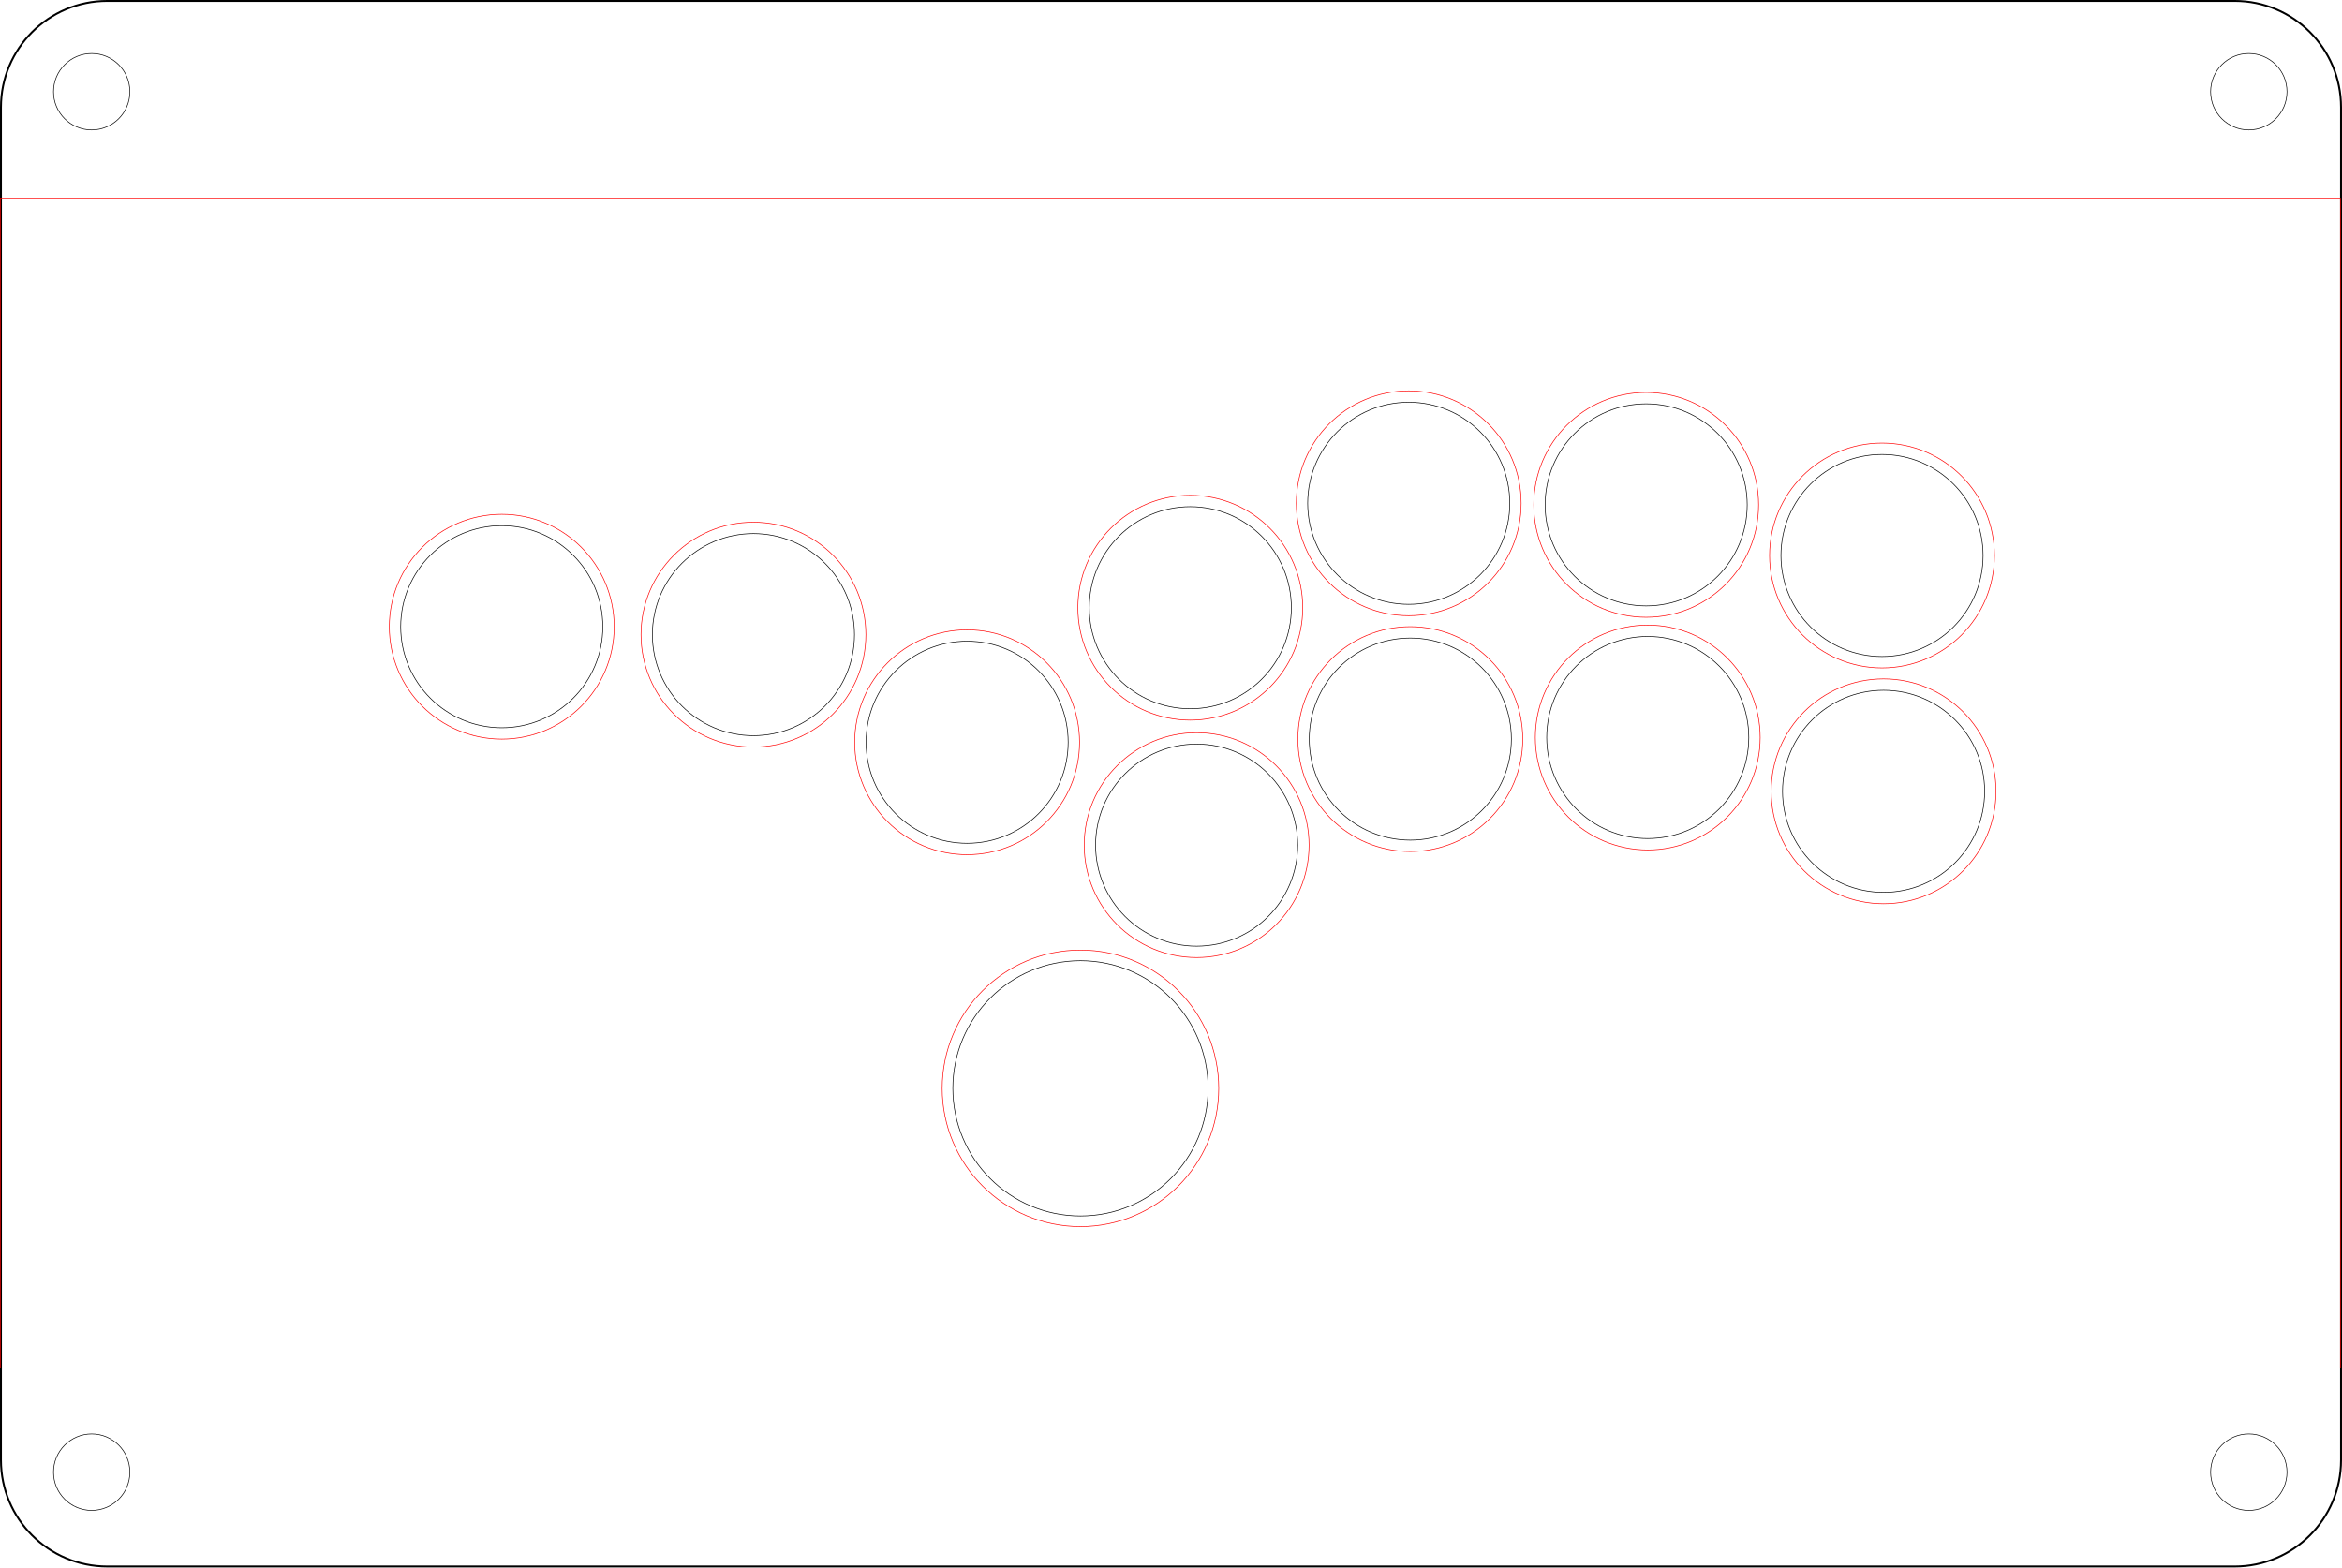
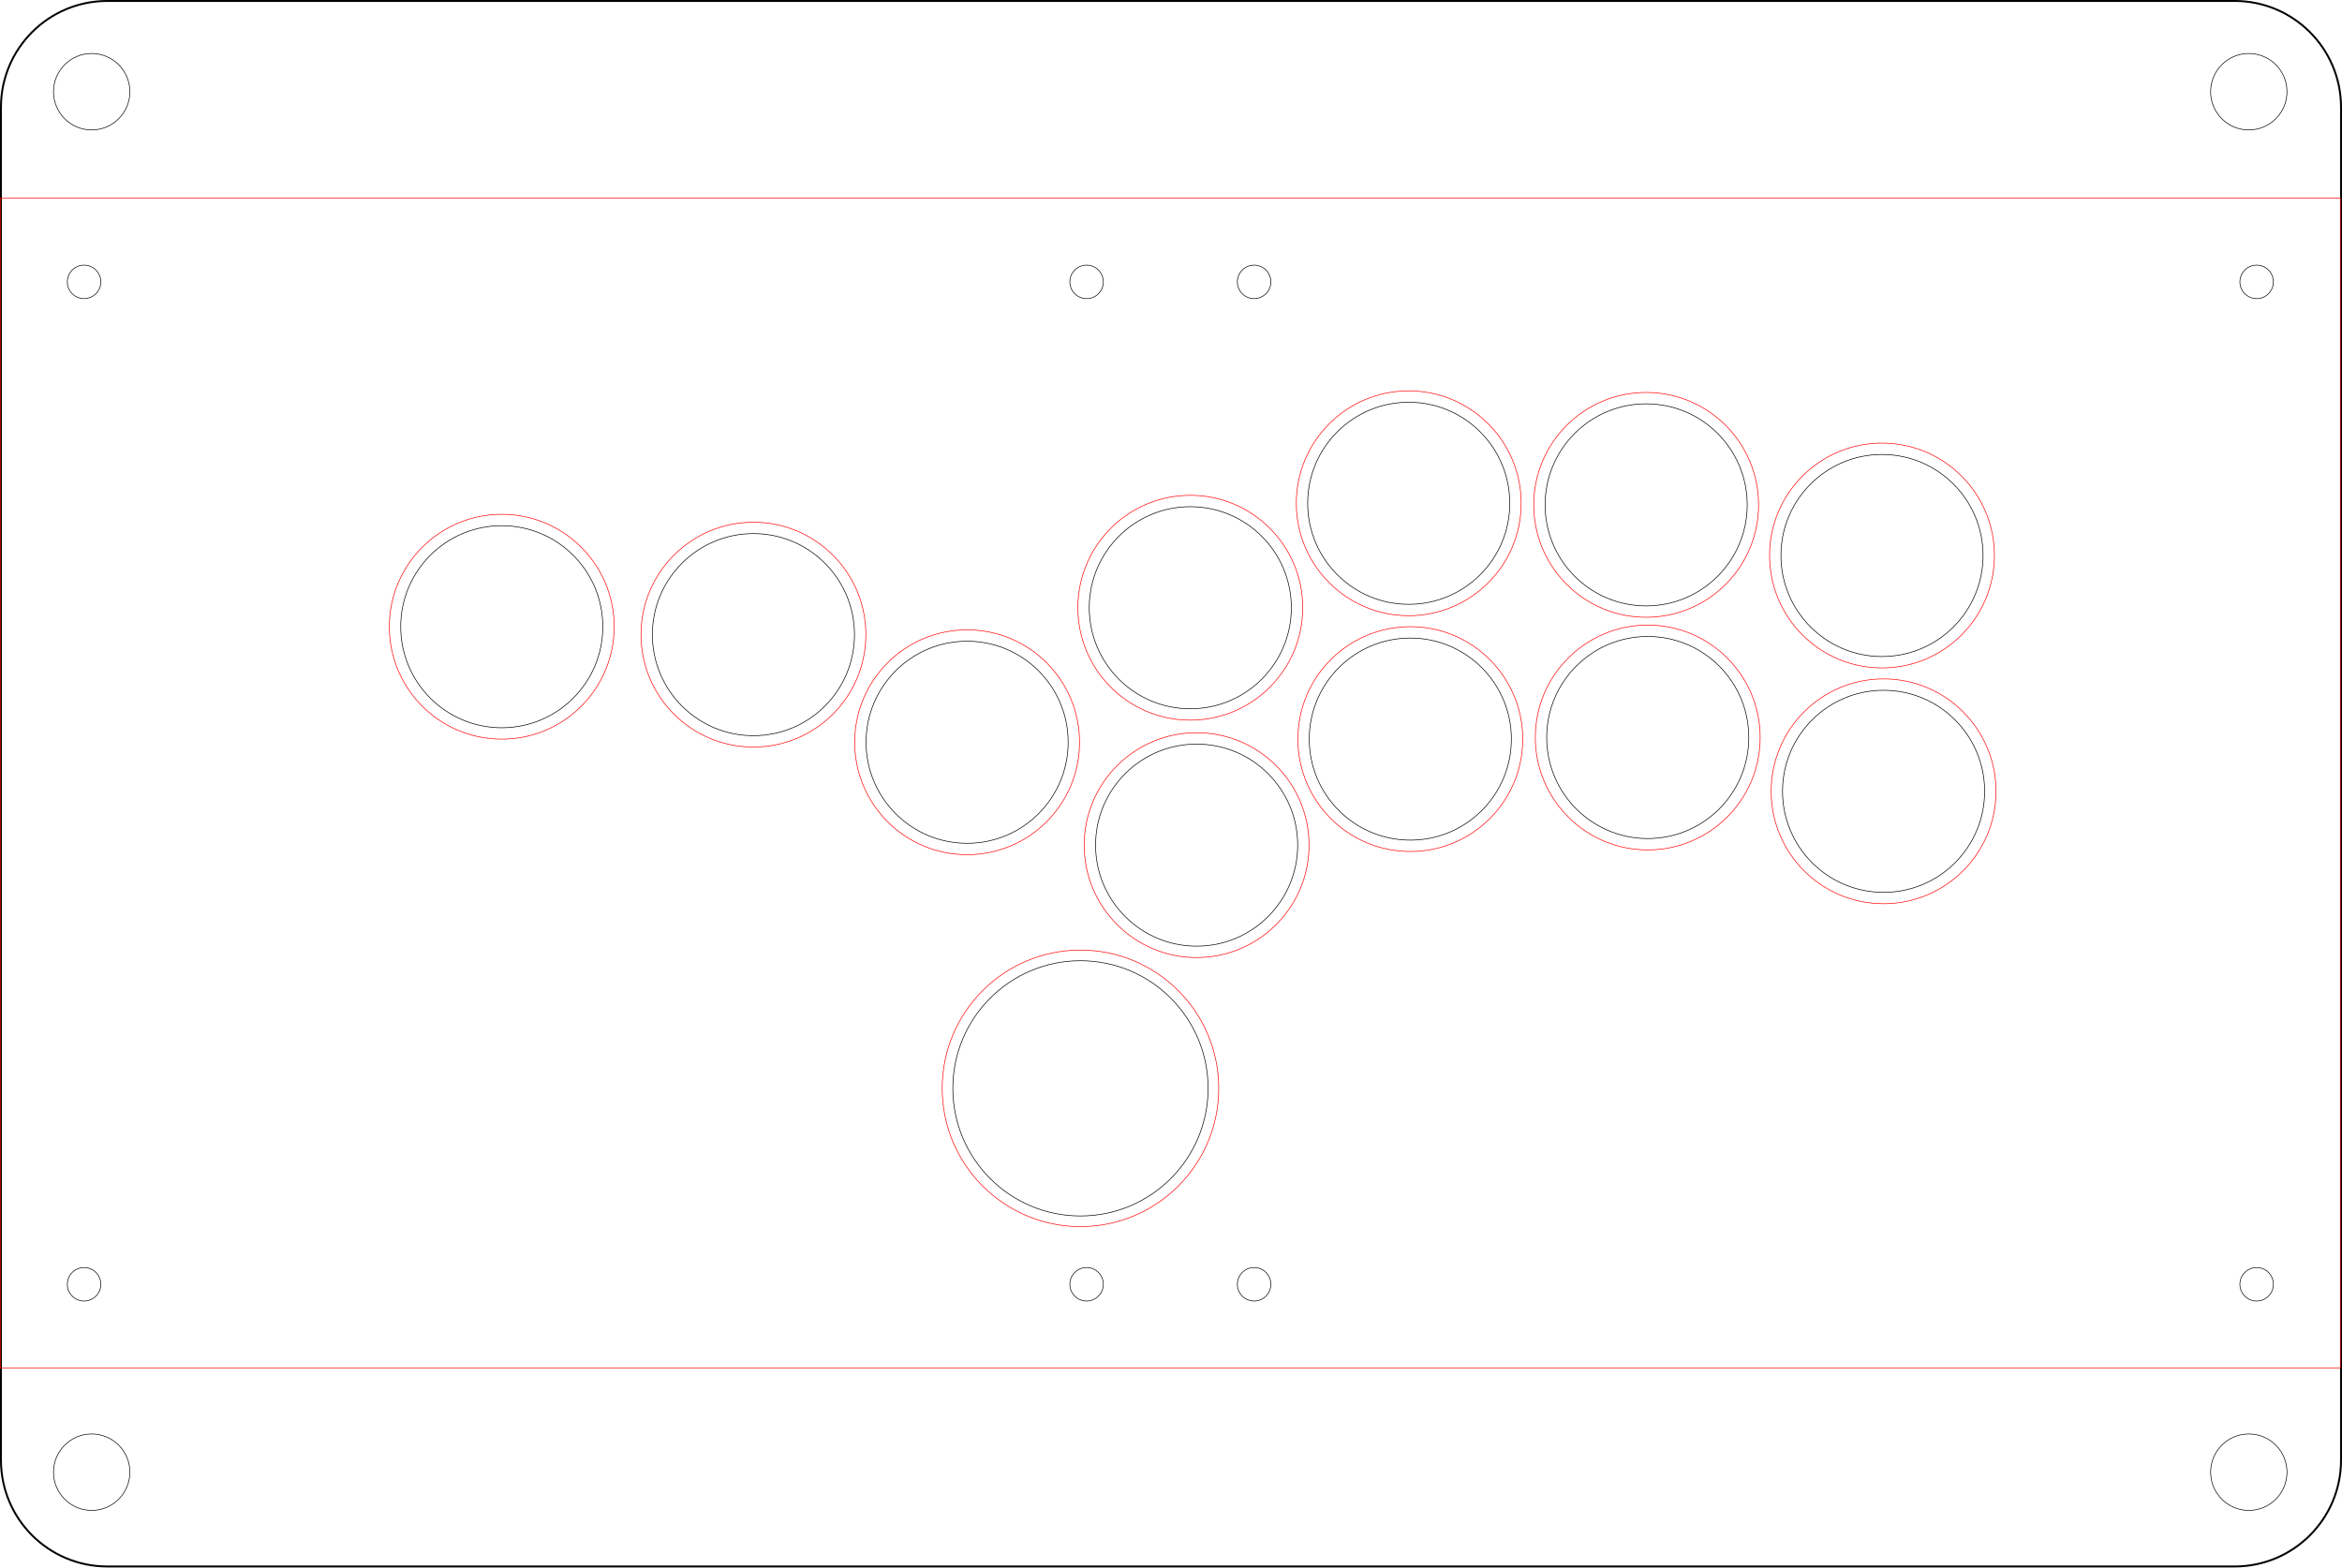
<svg xmlns="http://www.w3.org/2000/svg" width="11.009in" height="7.369in" viewBox="0 0 279.629 187.173" version="1.1" id="svg1331">
  <defs id="defs1325" />
  <g id="layer1">
    <path d="m 10.947,15.516 c 2.518,0 4.559,-2.043 4.559,-4.564 10e-5,-2.521 -2.041,-4.564 -4.559,-4.564 -2.518,0 -4.559,2.043 -4.559,4.564 0,2.521 2.041,4.564 4.559,4.564 z" style="fill:none;stroke:#000000;stroke-width:0.076;stroke-linecap:butt;stroke-linejoin:bevel;stroke-miterlimit:2.613;stroke-dasharray:none;stroke-opacity:1" id="path122-3" />
    <path d="m 268.503,15.516 c 2.518,0 4.559,-2.043 4.559,-4.564 10e-5,-2.521 -2.041,-4.564 -4.559,-4.564 -2.518,0 -4.559,2.043 -4.559,4.564 0,2.521 2.041,4.564 4.559,4.564 z" style="fill:none;stroke:#000000;stroke-width:0.076;stroke-linecap:butt;stroke-linejoin:bevel;stroke-miterlimit:2.613;stroke-dasharray:none;stroke-opacity:1" id="path122-3-1" />
    <path d="m 10.947,180.362 c 2.518,0 4.559,-2.043 4.559,-4.564 10e-5,-2.521 -2.041,-4.564 -4.559,-4.564 -2.518,0 -4.559,2.043 -4.559,4.564 0,2.521 2.041,4.564 4.559,4.564 z" style="fill:none;stroke:#000000;stroke-width:0.076;stroke-linecap:butt;stroke-linejoin:bevel;stroke-miterlimit:2.613;stroke-dasharray:none;stroke-opacity:1" id="path122-3-8" />
    <path d="m 268.503,180.362 c 2.518,0 4.559,-2.043 4.559,-4.564 10e-5,-2.521 -2.041,-4.564 -4.559,-4.564 -2.518,0 -4.559,2.043 -4.559,4.564 0,2.521 2.041,4.564 4.559,4.564 z" style="fill:none;stroke:#000000;stroke-width:0.076;stroke-linecap:butt;stroke-linejoin:bevel;stroke-miterlimit:2.613;stroke-dasharray:none;stroke-opacity:1" id="path122-3-1-6" />
    <rect style="fill:none;stroke:#000000;stroke-width:0.229;stroke-linejoin:round;stroke-miterlimit:4;stroke-dasharray:none;stroke-opacity:1" id="rect1335" width="279.4" height="186.944" x="0.114" y="0.114" rx="12.7" ry="12.7" />
    <g id="g2577" transform="translate(-77.8631,15.875)">
      <path d="m 206.868,97.578 c 9.118,0 16.509,7.392 16.509,16.51 0,9.118 -7.392,16.51 -16.509,16.51 -9.118,0 -16.509,-7.392 -16.509,-16.51 0,-9.118 7.392,-16.51 16.509,-16.51 z" style="fill:none;stroke:#ff0000;stroke-width:0.076;stroke-linecap:butt;stroke-linejoin:miter;stroke-miterlimit:2.613;stroke-dasharray:none;stroke-opacity:1" id="path1395" />
      <path d="m 206.868,98.848 c 8.417,0 15.239,6.823 15.239,15.24 0,8.417 -6.823,15.24 -15.239,15.24 -8.416,0 -15.239,-6.823 -15.239,-15.24 0,-8.417 6.823,-15.24 15.239,-15.24 z" style="fill:none;stroke:#000000;stroke-width:0.076;stroke-linecap:butt;stroke-linejoin:miter;stroke-miterlimit:2.613;stroke-dasharray:none;stroke-opacity:1" id="path1397" />
    </g>
    <g id="g2545-1-70" transform="translate(52.42296,167.3633)" />
    <g id="g2545-1-69" transform="translate(104.7727,22.78742)">
      <path d="m 37.346,37.719 c 6.663,0 12.065,5.402 12.065,12.065 0,6.663 -5.401,12.065 -12.065,12.065 -6.663,0 -12.065,-5.402 -12.065,-12.065 0,-6.663 5.401,-12.065 12.065,-12.065 z" style="fill:none;stroke:#000000;stroke-width:0.076;stroke-linecap:butt;stroke-linejoin:miter;stroke-miterlimit:2.613;stroke-dasharray:none;stroke-opacity:1" id="path1403-9-7" />
      <path d="m 37.346,36.36 c 7.414,0 13.423,6.01 13.423,13.424 0,7.414 -6.01,13.424 -13.423,13.424 -7.414,0 -13.423,-6.01 -13.423,-13.424 0,-7.414 6.01,-13.424 13.423,-13.424 z" style="fill:none;stroke:#ff0000;stroke-width:0.076;stroke-linecap:butt;stroke-linejoin:miter;stroke-miterlimit:2.613;stroke-dasharray:none;stroke-opacity:1" id="path1405-1-2" />
    </g>
    <g id="g2545-1-50" transform="translate(78.12534,38.85141)">
      <path d="m 37.346,37.719 c 6.663,0 12.065,5.402 12.065,12.065 0,6.663 -5.401,12.065 -12.065,12.065 -6.663,0 -12.065,-5.402 -12.065,-12.065 0,-6.663 5.401,-12.065 12.065,-12.065 z" style="fill:none;stroke:#000000;stroke-width:0.076;stroke-linecap:butt;stroke-linejoin:miter;stroke-miterlimit:2.613;stroke-dasharray:none;stroke-opacity:1" id="path1403-9-04" />
      <path d="m 37.346,36.36 c 7.414,0 13.423,6.01 13.423,13.424 0,7.414 -6.01,13.424 -13.423,13.424 -7.414,0 -13.423,-6.01 -13.423,-13.424 0,-7.414 6.01,-13.424 13.423,-13.424 z" style="fill:none;stroke:#ff0000;stroke-width:0.076;stroke-linecap:butt;stroke-linejoin:miter;stroke-miterlimit:2.613;stroke-dasharray:none;stroke-opacity:1" id="path1405-1-16" />
    </g>
    <g id="g2545-1-1" transform="translate(52.61195,26.00022)">
      <path d="m 37.346,37.719 c 6.663,0 12.065,5.402 12.065,12.065 0,6.663 -5.401,12.065 -12.065,12.065 -6.663,0 -12.065,-5.402 -12.065,-12.065 0,-6.663 5.401,-12.065 12.065,-12.065 z" style="fill:none;stroke:#000000;stroke-width:0.076;stroke-linecap:butt;stroke-linejoin:miter;stroke-miterlimit:2.613;stroke-dasharray:none;stroke-opacity:1" id="path1403-9-1" />
      <path d="m 37.346,36.36 c 7.414,0 13.423,6.01 13.423,13.424 0,7.414 -6.01,13.424 -13.423,13.424 -7.414,0 -13.423,-6.01 -13.423,-13.424 0,-7.414 6.01,-13.424 13.423,-13.424 z" style="fill:none;stroke:#ff0000;stroke-width:0.076;stroke-linecap:butt;stroke-linejoin:miter;stroke-miterlimit:2.613;stroke-dasharray:none;stroke-opacity:1" id="path1405-1-9" />
    </g>
    <g id="g2545-1-03" transform="translate(22.56284,25.05528)">
      <path d="m 37.346,37.719 c 6.663,0 12.065,5.402 12.065,12.065 0,6.663 -5.401,12.065 -12.065,12.065 -6.663,0 -12.065,-5.402 -12.065,-12.065 0,-6.663 5.401,-12.065 12.065,-12.065 z" style="fill:none;stroke:#000000;stroke-width:0.076;stroke-linecap:butt;stroke-linejoin:miter;stroke-miterlimit:2.613;stroke-dasharray:none;stroke-opacity:1" id="path1403-9-8" />
      <path d="m 37.346,36.36 c 7.414,0 13.423,6.01 13.423,13.424 0,7.414 -6.01,13.424 -13.423,13.424 -7.414,0 -13.423,-6.01 -13.423,-13.424 0,-7.414 6.01,-13.424 13.423,-13.424 z" style="fill:none;stroke:#ff0000;stroke-width:0.076;stroke-linecap:butt;stroke-linejoin:miter;stroke-miterlimit:2.613;stroke-dasharray:none;stroke-opacity:1" id="path1405-1-83" />
    </g>
    <g id="g2545-1-4" transform="translate(130.853,10.31422)">
      <path d="m 37.346,37.719 c 6.663,0 12.065,5.402 12.065,12.065 0,6.663 -5.401,12.065 -12.065,12.065 -6.663,0 -12.065,-5.402 -12.065,-12.065 0,-6.663 5.401,-12.065 12.065,-12.065 z" style="fill:none;stroke:#000000;stroke-width:0.076;stroke-linecap:butt;stroke-linejoin:miter;stroke-miterlimit:2.613;stroke-dasharray:none;stroke-opacity:1" id="path1403-9-14" />
      <path d="m 37.346,36.36 c 7.414,0 13.423,6.01 13.423,13.424 0,7.414 -6.01,13.424 -13.423,13.424 -7.414,0 -13.423,-6.01 -13.423,-13.424 0,-7.414 6.01,-13.424 13.423,-13.424 z" style="fill:none;stroke:#ff0000;stroke-width:0.076;stroke-linecap:butt;stroke-linejoin:miter;stroke-miterlimit:2.613;stroke-dasharray:none;stroke-opacity:1" id="path1405-1-3" />
    </g>
    <g id="g2545-1-0" transform="translate(159.2012,10.5032)">
      <path d="m 37.346,37.719 c 6.663,0 12.065,5.402 12.065,12.065 0,6.663 -5.401,12.065 -12.065,12.065 -6.663,0 -12.065,-5.402 -12.065,-12.065 0,-6.663 5.401,-12.065 12.065,-12.065 z" style="fill:none;stroke:#000000;stroke-width:0.076;stroke-linecap:butt;stroke-linejoin:miter;stroke-miterlimit:2.613;stroke-dasharray:none;stroke-opacity:1" id="path1403-9-2" />
      <path d="m 37.346,36.36 c 7.414,0 13.423,6.01 13.423,13.424 0,7.414 -6.01,13.424 -13.423,13.424 -7.414,0 -13.423,-6.01 -13.423,-13.424 0,-7.414 6.01,-13.424 13.423,-13.424 z" style="fill:none;stroke:#ff0000;stroke-width:0.076;stroke-linecap:butt;stroke-linejoin:miter;stroke-miterlimit:2.613;stroke-dasharray:none;stroke-opacity:1" id="path1405-1-4" />
    </g>
    <g id="g2545-1-8" transform="translate(187.3605,16.55082)">
      <path d="m 37.346,37.719 c 6.663,0 12.065,5.402 12.065,12.065 0,6.663 -5.401,12.065 -12.065,12.065 -6.663,0 -12.065,-5.402 -12.065,-12.065 0,-6.663 5.401,-12.065 12.065,-12.065 z" style="fill:none;stroke:#000000;stroke-width:0.076;stroke-linecap:butt;stroke-linejoin:miter;stroke-miterlimit:2.613;stroke-dasharray:none;stroke-opacity:1" id="path1403-9-26" />
      <path d="m 37.346,36.36 c 7.414,0 13.423,6.01 13.423,13.424 0,7.414 -6.01,13.424 -13.423,13.424 -7.414,0 -13.423,-6.01 -13.423,-13.424 0,-7.414 6.01,-13.424 13.423,-13.424 z" style="fill:none;stroke:#ff0000;stroke-width:0.076;stroke-linecap:butt;stroke-linejoin:miter;stroke-miterlimit:2.613;stroke-dasharray:none;stroke-opacity:1" id="path1405-1-8" />
    </g>
    <g id="g2545-1-49" transform="translate(105.5286,51.13564)">
      <path d="m 37.346,37.719 c 6.663,0 12.065,5.402 12.065,12.065 0,6.663 -5.401,12.065 -12.065,12.065 -6.663,0 -12.065,-5.402 -12.065,-12.065 0,-6.663 5.401,-12.065 12.065,-12.065 z" style="fill:none;stroke:#000000;stroke-width:0.076;stroke-linecap:butt;stroke-linejoin:miter;stroke-miterlimit:2.613;stroke-dasharray:none;stroke-opacity:1" id="path1403-9-17" />
      <path d="m 37.346,36.36 c 7.414,0 13.423,6.01 13.423,13.424 0,7.414 -6.01,13.424 -13.423,13.424 -7.414,0 -13.423,-6.01 -13.423,-13.424 0,-7.414 6.01,-13.424 13.423,-13.424 z" style="fill:none;stroke:#ff0000;stroke-width:0.076;stroke-linecap:butt;stroke-linejoin:miter;stroke-miterlimit:2.613;stroke-dasharray:none;stroke-opacity:1" id="path1405-1-7" />
    </g>
    <g id="g2545-1-6" transform="translate(131.042,38.47344)">
      <path d="m 37.346,37.719 c 6.663,0 12.065,5.402 12.065,12.065 0,6.663 -5.401,12.065 -12.065,12.065 -6.663,0 -12.065,-5.402 -12.065,-12.065 0,-6.663 5.401,-12.065 12.065,-12.065 z" style="fill:none;stroke:#000000;stroke-width:0.076;stroke-linecap:butt;stroke-linejoin:miter;stroke-miterlimit:2.613;stroke-dasharray:none;stroke-opacity:1" id="path1403-9-5" />
      <path d="m 37.346,36.36 c 7.414,0 13.423,6.01 13.423,13.424 0,7.414 -6.01,13.424 -13.423,13.424 -7.414,0 -13.423,-6.01 -13.423,-13.424 0,-7.414 6.01,-13.424 13.423,-13.424 z" style="fill:none;stroke:#ff0000;stroke-width:0.076;stroke-linecap:butt;stroke-linejoin:miter;stroke-miterlimit:2.613;stroke-dasharray:none;stroke-opacity:1" id="path1405-1-81" />
    </g>
    <g id="g2545-1-5" transform="translate(159.3902,38.28445)">
      <path d="m 37.346,37.719 c 6.663,0 12.065,5.402 12.065,12.065 0,6.663 -5.401,12.065 -12.065,12.065 -6.663,0 -12.065,-5.402 -12.065,-12.065 0,-6.663 5.401,-12.065 12.065,-12.065 z" style="fill:none;stroke:#000000;stroke-width:0.076;stroke-linecap:butt;stroke-linejoin:miter;stroke-miterlimit:2.613;stroke-dasharray:none;stroke-opacity:1" id="path1403-9-25" />
      <path d="m 37.346,36.36 c 7.414,0 13.423,6.01 13.423,13.424 0,7.414 -6.01,13.424 -13.423,13.424 -7.414,0 -13.423,-6.01 -13.423,-13.424 0,-7.414 6.01,-13.424 13.423,-13.424 z" style="fill:none;stroke:#ff0000;stroke-width:0.076;stroke-linecap:butt;stroke-linejoin:miter;stroke-miterlimit:2.613;stroke-dasharray:none;stroke-opacity:1" id="path1405-1-6" />
    </g>
    <g id="g2545-1-7" transform="translate(187.5495,44.71005)">
      <path d="m 37.346,37.719 c 6.663,0 12.065,5.402 12.065,12.065 0,6.663 -5.401,12.065 -12.065,12.065 -6.663,0 -12.065,-5.402 -12.065,-12.065 0,-6.663 5.401,-12.065 12.065,-12.065 z" style="fill:none;stroke:#000000;stroke-width:0.076;stroke-linecap:butt;stroke-linejoin:miter;stroke-miterlimit:2.613;stroke-dasharray:none;stroke-opacity:1" id="path1403-9-28" />
      <path d="m 37.346,36.36 c 7.414,0 13.423,6.01 13.423,13.424 0,7.414 -6.01,13.424 -13.423,13.424 -7.414,0 -13.423,-6.01 -13.423,-13.424 0,-7.414 6.01,-13.424 13.423,-13.424 z" style="fill:none;stroke:#ff0000;stroke-width:0.076;stroke-linecap:butt;stroke-linejoin:miter;stroke-miterlimit:2.613;stroke-dasharray:none;stroke-opacity:1" id="path1405-1-61" />
    </g>
    <rect style="fill:none;stroke:#ff0000;stroke-width:0.076;stroke-miterlimit:2.613;stroke-dasharray:none;stroke-opacity:1" id="rect2875" width="279.4" height="139.7" x="0.038" y="23.66" />
+     <circle style="fill:none;stroke:#000000;stroke-width:0.076;stroke-linejoin:round;stroke-miterlimit:2.613" id="path6315" cx="10.038" cy="33.66" r="2" />
+     <circle style="fill:none;stroke:#000000;stroke-width:0.076;stroke-linejoin:round;stroke-miterlimit:2.613" id="path6315-8" cx="10.038" cy="153.36" r="2" />
+     <circle style="fill:none;stroke:#000000;stroke-width:0.076;stroke-linejoin:round;stroke-miterlimit:2.613" id="path6315-9" cx="129.738" cy="153.36" r="2" />
+     <circle style="fill:none;stroke:#000000;stroke-width:0.076;stroke-linejoin:round;stroke-miterlimit:2.613" id="path6315-95" cx="129.738" cy="33.66" r="2" />
+     <circle style="fill:none;stroke:#000000;stroke-width:0.076;stroke-linejoin:round;stroke-miterlimit:2.613" id="path6315-3" cx="149.738" cy="33.66" r="2" />
+     <circle style="fill:none;stroke:#000000;stroke-width:0.076;stroke-linejoin:round;stroke-miterlimit:2.613" id="path6315-8-6" cx="149.738" cy="153.36" r="2" />
+     <circle style="fill:none;stroke:#000000;stroke-width:0.076;stroke-linejoin:round;stroke-miterlimit:2.613" id="path6315-9-9" cx="269.438" cy="153.36" r="2" />
+     <circle style="fill:none;stroke:#000000;stroke-width:0.076;stroke-linejoin:round;stroke-miterlimit:2.613" id="path6315-95-3" cx="269.438" cy="33.66" r="2" />
  </g>
</svg>
